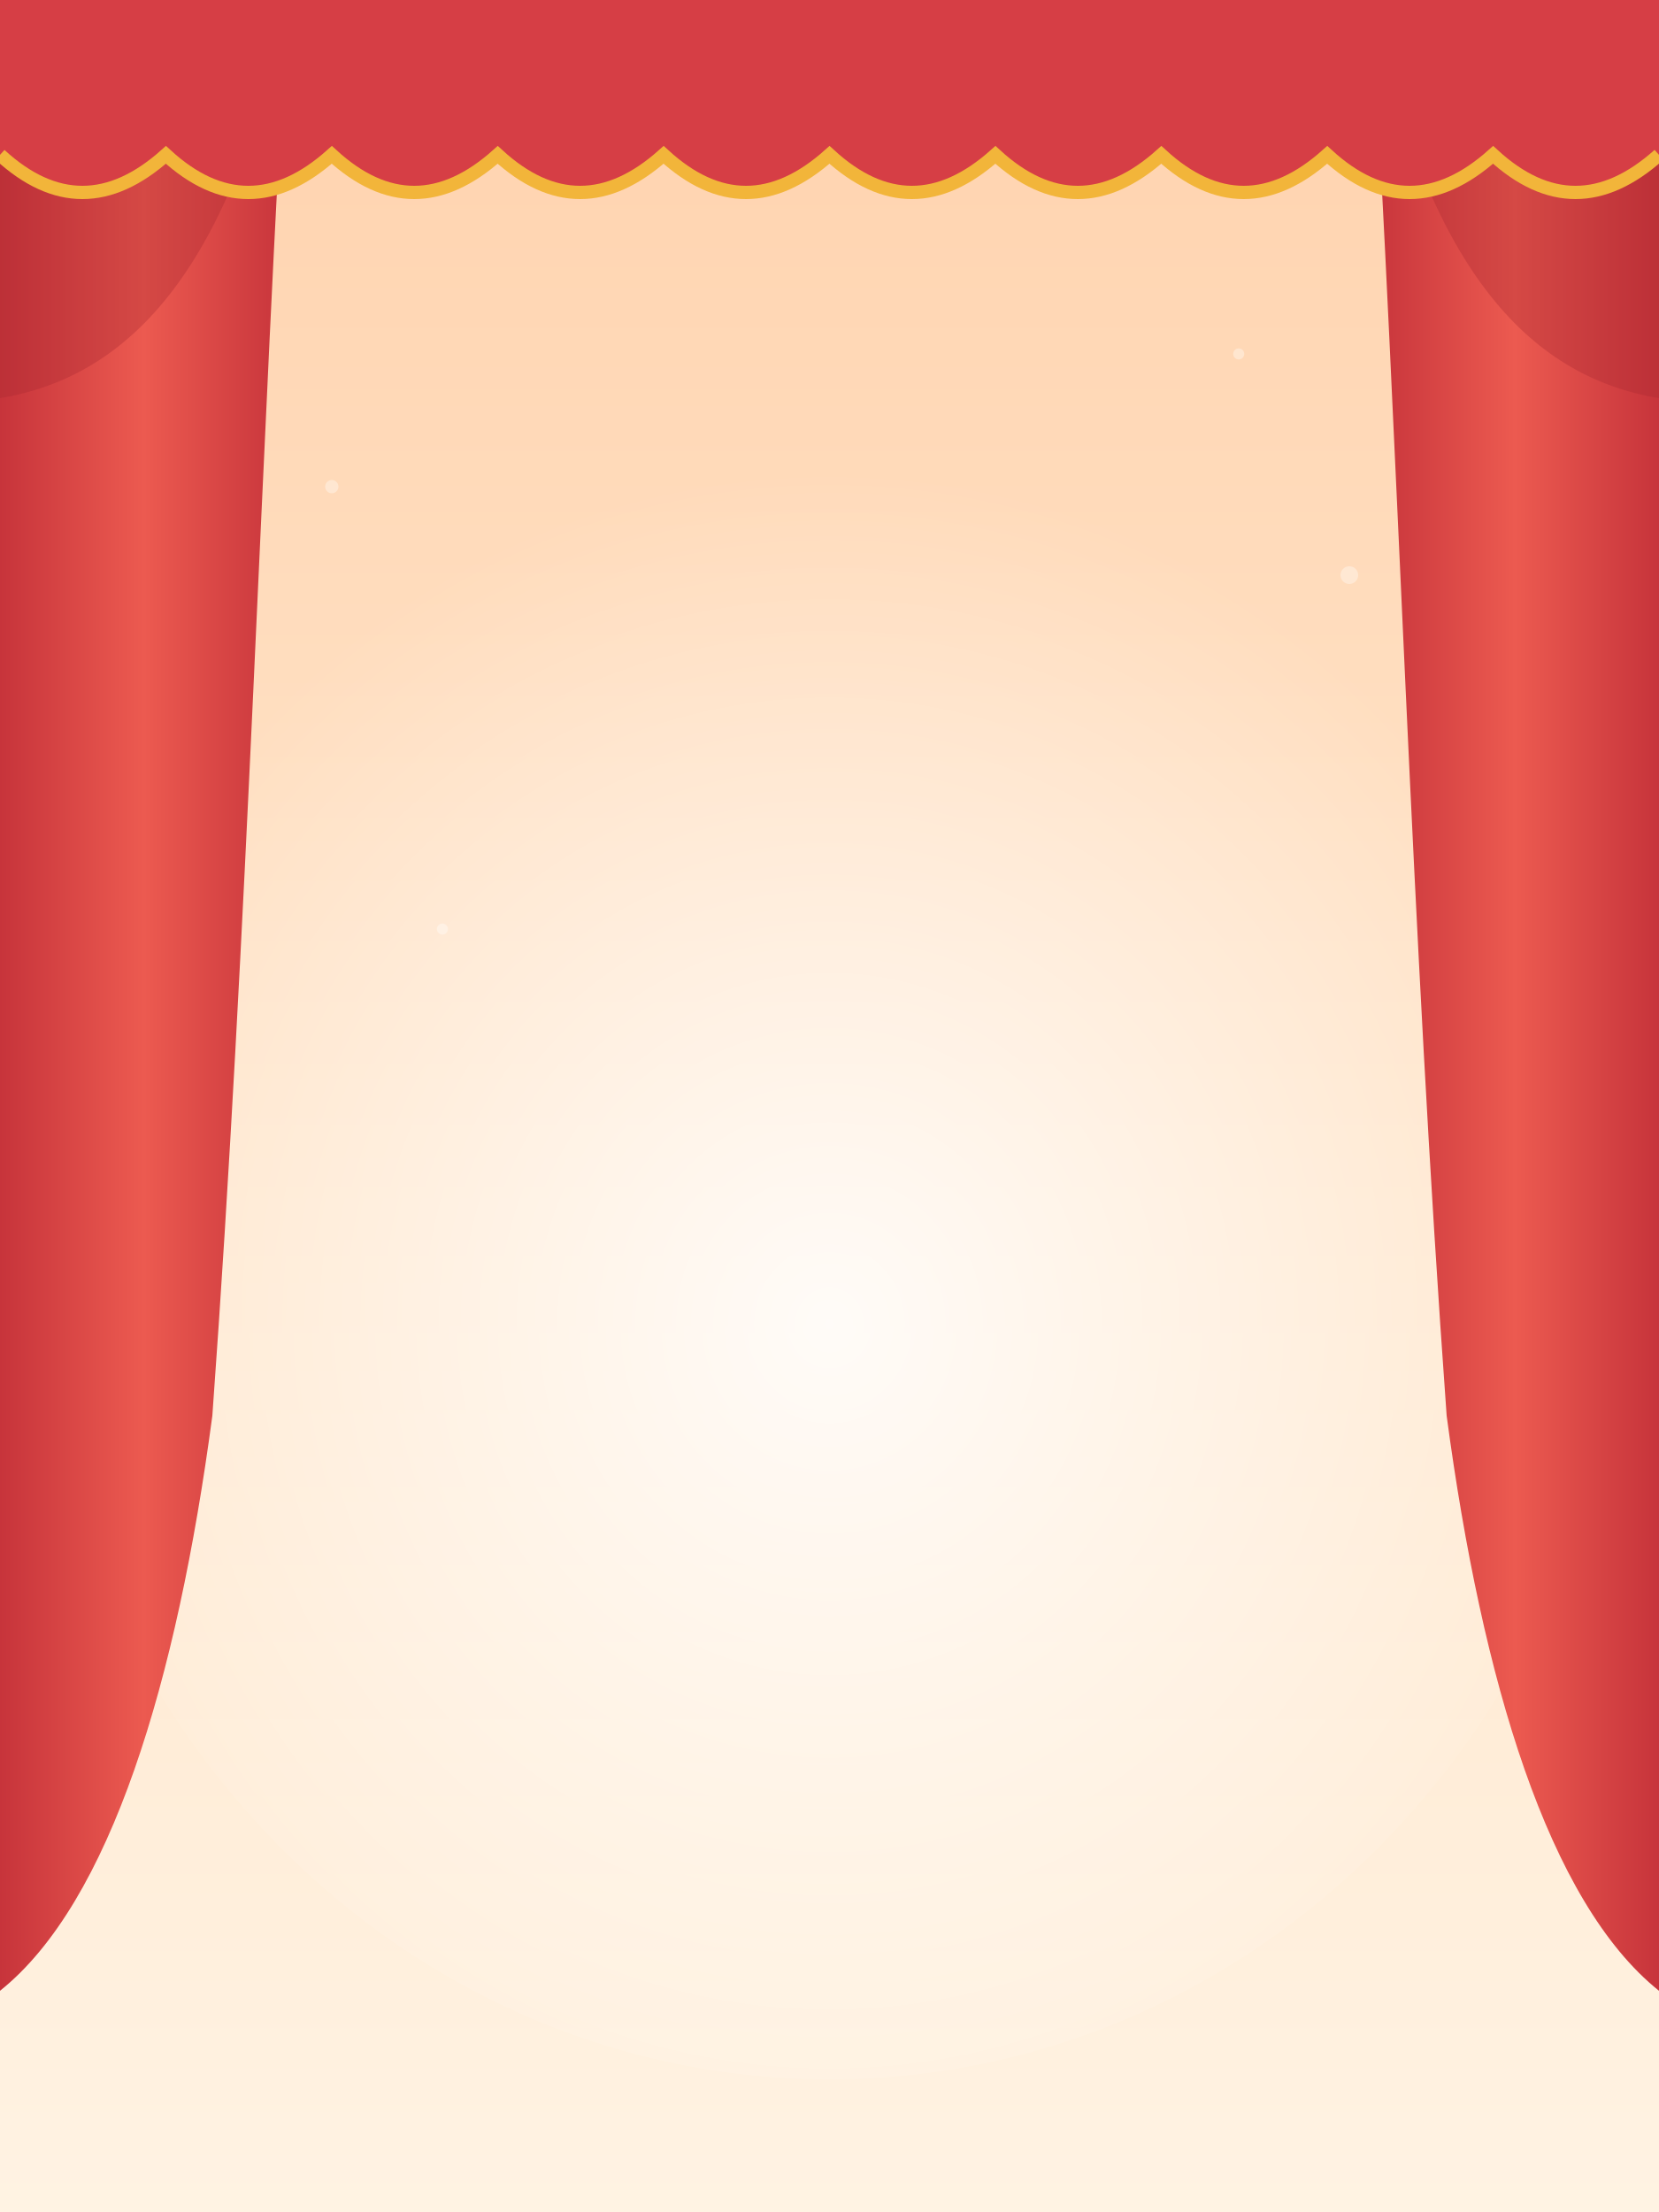
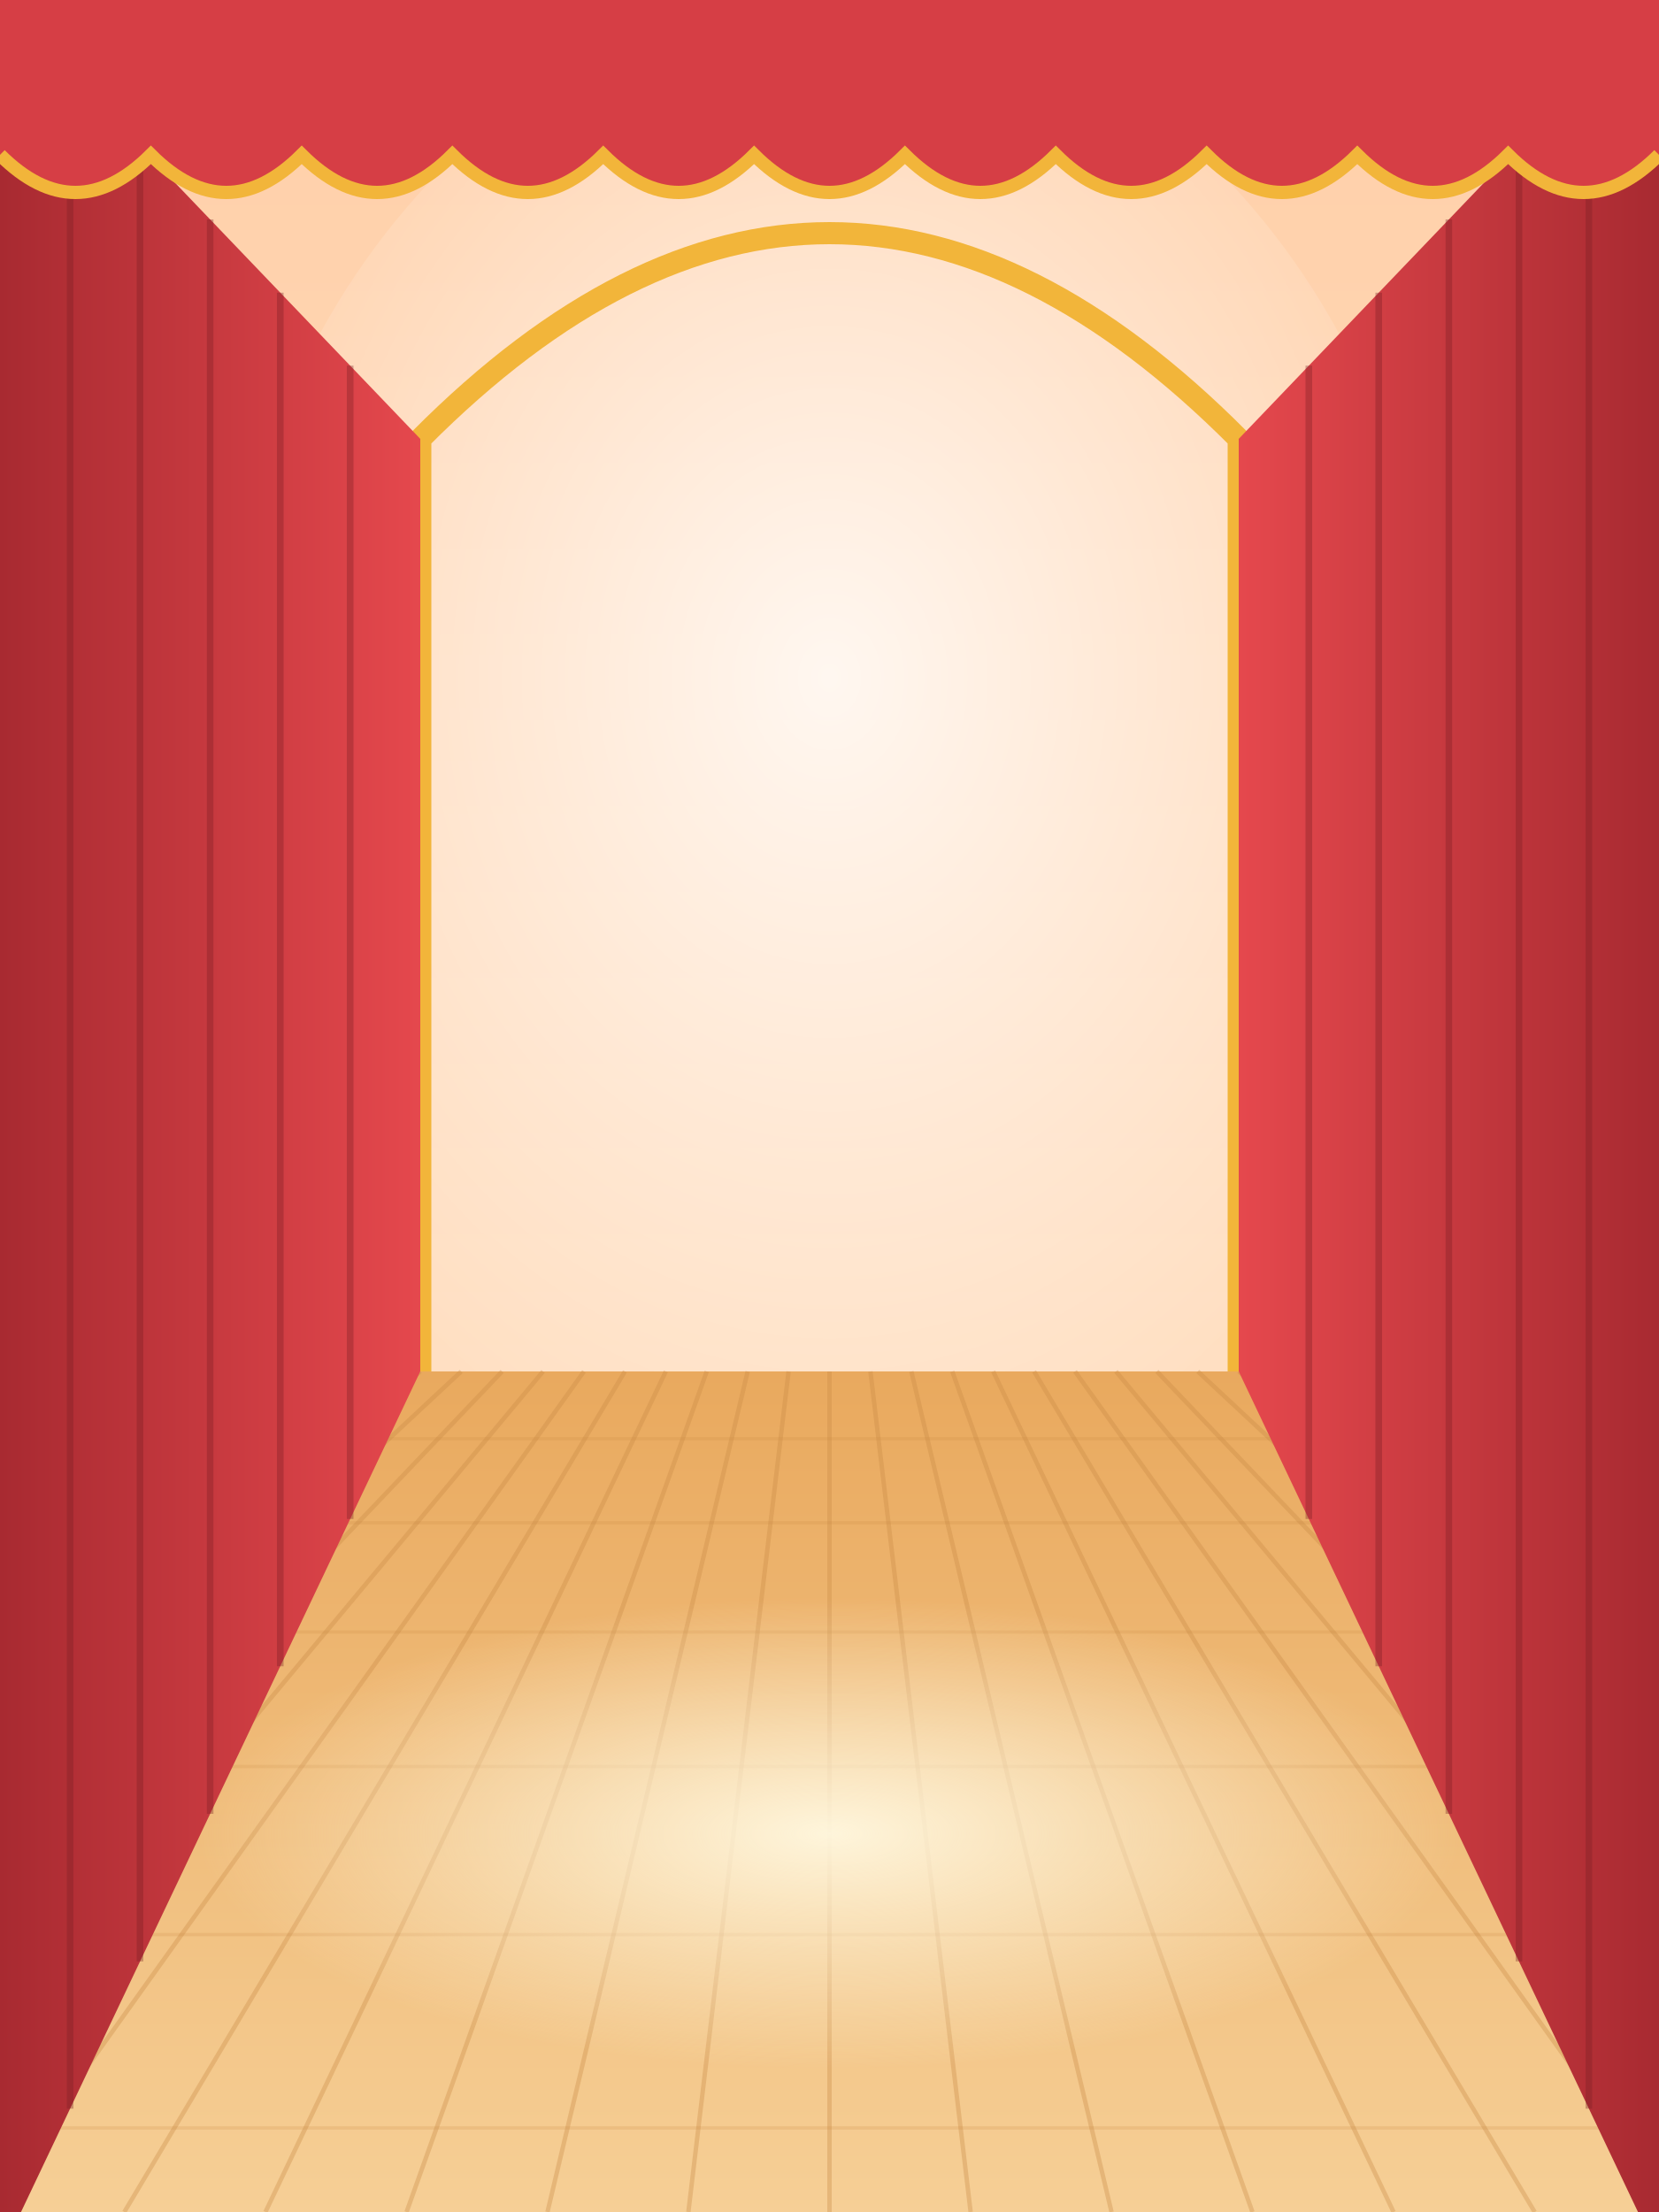
<svg xmlns="http://www.w3.org/2000/svg" width="750" height="1000" viewBox="0 0 750 1000">
  <defs>
-     <linearGradient id="w" x1="0" y1="0" x2="0" y2="1">
-       <stop offset="0" stop-color="#ffd2ad" />
-       <stop offset=".55" stop-color="#ffe6cc" />
-       <stop offset="1" stop-color="#fff3e3" />
+     <linearGradient id="wall" x1="0" y1="0" x2="0" y2="1">
+       <stop offset="0" stop-color="#ffcfa8" />
+       <stop offset="1" stop-color="#ffe9d2" />
    </linearGradient>
-     <radialGradient id="glow" cx=".5" cy=".55" r=".5">
-       <stop offset="0" stop-color="#fff" stop-opacity=".85" />
+     <linearGradient id="floor" x1="0" y1="0" x2="0" y2="1">
+       <stop offset="0" stop-color="#e9a95e" />
+       <stop offset="1" stop-color="#f6cf96" />
+     </linearGradient>
+     <linearGradient id="curtL" x1="0" y1="0" x2="1" y2="0">
+       <stop offset="0" stop-color="#a82a31" />
+       <stop offset="1" stop-color="#e5484d" />
+     </linearGradient>
+     <linearGradient id="curtR" x1="1" y1="0" x2="0" y2="0">
+       <stop offset="0" stop-color="#a82a31" />
+       <stop offset="1" stop-color="#e5484d" />
+     </linearGradient>
+     <radialGradient id="pool" cx=".5" cy=".5" r=".5">
+       <stop offset="0" stop-color="#fff8e0" stop-opacity=".95" />
+       <stop offset="1" stop-color="#fff8e0" stop-opacity="0" />
+     </radialGradient>
+     <radialGradient id="glow" cx=".5" cy=".45" r=".55">
+       <stop offset="0" stop-color="#fff" stop-opacity=".8" />
      <stop offset="1" stop-color="#fff" stop-opacity="0" />
    </radialGradient>
-     <linearGradient id="c" x1="0" y1="0" x2="1" y2="0">
-       <stop offset="0" stop-color="#c7343b" />
-       <stop offset=".5" stop-color="#ec5a50" />
-       <stop offset="1" stop-color="#c7343b" />
-     </linearGradient>
  </defs>
-   <rect width="750" height="1000" fill="url(#w)" />
-   <ellipse cx="375" cy="560" rx="360" ry="380" fill="url(#glow)" />
-   <g fill="#fff" fill-opacity=".35">
-     <circle cx="150" cy="220" r="3" />
-     <circle cx="610" cy="260" r="4" />
-     <circle cx="560" cy="160" r="2.5" />
-     <circle cx="200" cy="420" r="2.5" />
-     <circle cx="660" cy="480" r="3" />
-   </g>
-   <path d="M0 0H130C118 200 112 420 96 640C80 760 50 860 0 900Z" fill="url(#c)" />
-   <path d="M750 0H620C632 200 638 420 654 640C670 760 700 860 750 900Z" fill="url(#c)" />
-   <path d="M0 0H130C105 120 60 170 0 180Z" fill="#a82a31" fill-opacity=".35" />
-   <path d="M750 0H620C645 120 690 170 750 180Z" fill="#a82a31" fill-opacity=".35" />
-   <path d="M0 0H750V70Q712 104 675 70Q637 104 600 70Q562 104 525 70Q487 104 450 70Q412 104 375 70Q337 104 300 70Q262 104 225 70Q187 104 150 70Q112 104 75 70Q37 104 0 70Z" fill="#d63e45" />
-   <path d="M0 70Q37 104 75 70Q112 104 150 70Q187 104 225 70Q262 104 300 70Q337 104 375 70Q412 104 450 70Q487 104 525 70Q562 104 600 70Q637 104 675 70Q712 104 750 70" fill="none" stroke="#f2b53a" stroke-width="6" />
+   <rect width="750" height="1000" fill="url(#wall)" />
+   <ellipse cx="375" cy="341.0" rx="277.5" ry="341.0" fill="url(#glow)" />
+   <path d="M190 620V198.4Q375 12.4 560 198.4V620" fill="none" stroke="#f2b53a" stroke-width="10" />
+   <path d="M190 620H560L1012.5 1000H-262.5Z" fill="url(#floor)" />
+   <line x1="190.0" y1="620" x2="-262.5" y2="1000" stroke="#c98a45" stroke-opacity=".35" stroke-width="2" />
+   <line x1="208.5" y1="620" x2="-198.8" y2="1000" stroke="#c98a45" stroke-opacity=".35" stroke-width="2" />
+   <line x1="227.0" y1="620" x2="-135.0" y2="1000" stroke="#c98a45" stroke-opacity=".35" stroke-width="2" />
+   <line x1="245.5" y1="620" x2="-71.2" y2="1000" stroke="#c98a45" stroke-opacity=".35" stroke-width="2" />
+   <line x1="264.0" y1="620" x2="-7.5" y2="1000" stroke="#c98a45" stroke-opacity=".35" stroke-width="2" />
+   <line x1="282.5" y1="620" x2="56.2" y2="1000" stroke="#c98a45" stroke-opacity=".35" stroke-width="2" />
+   <line x1="301.0" y1="620" x2="120.0" y2="1000" stroke="#c98a45" stroke-opacity=".35" stroke-width="2" />
+   <line x1="319.5" y1="620" x2="183.8" y2="1000" stroke="#c98a45" stroke-opacity=".35" stroke-width="2" />
+   <line x1="338.0" y1="620" x2="247.5" y2="1000" stroke="#c98a45" stroke-opacity=".35" stroke-width="2" />
+   <line x1="356.5" y1="620" x2="311.2" y2="1000" stroke="#c98a45" stroke-opacity=".35" stroke-width="2" />
+   <line x1="375.0" y1="620" x2="375.0" y2="1000" stroke="#c98a45" stroke-opacity=".35" stroke-width="2" />
+   <line x1="393.5" y1="620" x2="438.8" y2="1000" stroke="#c98a45" stroke-opacity=".35" stroke-width="2" />
+   <line x1="412.0" y1="620" x2="502.5" y2="1000" stroke="#c98a45" stroke-opacity=".35" stroke-width="2" />
+   <line x1="430.5" y1="620" x2="566.2" y2="1000" stroke="#c98a45" stroke-opacity=".35" stroke-width="2" />
+   <line x1="449.0" y1="620" x2="630.0" y2="1000" stroke="#c98a45" stroke-opacity=".35" stroke-width="2" />
+   <line x1="467.5" y1="620" x2="693.8" y2="1000" stroke="#c98a45" stroke-opacity=".35" stroke-width="2" />
+   <line x1="486.0" y1="620" x2="757.5" y2="1000" stroke="#c98a45" stroke-opacity=".35" stroke-width="2" />
+   <line x1="504.5" y1="620" x2="821.2" y2="1000" stroke="#c98a45" stroke-opacity=".35" stroke-width="2" />
+   <line x1="523.0" y1="620" x2="885.0" y2="1000" stroke="#c98a45" stroke-opacity=".35" stroke-width="2" />
+   <line x1="541.5" y1="620" x2="948.8" y2="1000" stroke="#c98a45" stroke-opacity=".35" stroke-width="2" />
+   <line x1="560.0" y1="620" x2="1012.5" y2="1000" stroke="#c98a45" stroke-opacity=".35" stroke-width="2" />
+   <line x1="0" y1="650.4" x2="750" y2="650.4" stroke="#c98a45" stroke-opacity=".2" stroke-width="1.5" />
+   <line x1="0" y1="688.4" x2="750" y2="688.4" stroke="#c98a45" stroke-opacity=".2" stroke-width="1.5" />
+   <line x1="0" y1="737.8" x2="750" y2="737.8" stroke="#c98a45" stroke-opacity=".2" stroke-width="1.5" />
+   <line x1="0" y1="798.6" x2="750" y2="798.6" stroke="#c98a45" stroke-opacity=".2" stroke-width="1.5" />
+   <line x1="0" y1="874.6" x2="750" y2="874.6" stroke="#c98a45" stroke-opacity=".2" stroke-width="1.5" />
+   <line x1="0" y1="962.0" x2="750" y2="962.0" stroke="#c98a45" stroke-opacity=".2" stroke-width="1.5" />
+   <ellipse cx="375" cy="829.0" rx="285.0" ry="106.4" fill="url(#pool)" />
+   <path d="M0 0L190 198.4V620L0 1020.0Z" fill="url(#curtL)" />
+   <path d="M750 0L560 198.4V620L750 1020.0Z" fill="url(#curtR)" />
+   <line x1="31.7" y1="33.1" x2="31.7" y2="953.3" stroke="#7a1e24" stroke-opacity=".35" stroke-width="3" />
+   <line x1="718.3" y1="33.1" x2="718.3" y2="953.3" stroke="#7a1e24" stroke-opacity=".35" stroke-width="3" />
+   <line x1="63.3" y1="66.1" x2="63.3" y2="886.7" stroke="#7a1e24" stroke-opacity=".35" stroke-width="3" />
+   <line x1="686.7" y1="66.1" x2="686.7" y2="886.7" stroke="#7a1e24" stroke-opacity=".35" stroke-width="3" />
+   <line x1="95.0" y1="99.2" x2="95.0" y2="820.0" stroke="#7a1e24" stroke-opacity=".35" stroke-width="3" />
+   <line x1="655.0" y1="99.2" x2="655.0" y2="820.0" stroke="#7a1e24" stroke-opacity=".35" stroke-width="3" />
+   <line x1="126.7" y1="132.3" x2="126.7" y2="753.3" stroke="#7a1e24" stroke-opacity=".35" stroke-width="3" />
+   <line x1="623.3" y1="132.3" x2="623.3" y2="753.3" stroke="#7a1e24" stroke-opacity=".35" stroke-width="3" />
+   <line x1="158.3" y1="165.3" x2="158.3" y2="686.7" stroke="#7a1e24" stroke-opacity=".35" stroke-width="3" />
+   <line x1="591.7" y1="165.3" x2="591.7" y2="686.7" stroke="#7a1e24" stroke-opacity=".35" stroke-width="3" />
+   <path d="M0 0H750V70Q715.9 104 681.8 70Q647.7 104 613.6 70Q579.5 104 545.5 70Q511.4 104 477.3 70Q443.2 104 409.1 70Q375.0 104 340.9 70Q306.8 104 272.7 70Q238.6 104 204.5 70Q170.5 104 136.4 70Q102.3 104 68.2 70Q34.1 104 0.0 70Z" fill="#d63e45" />
+   <path d="M750 70Q715.9 104 681.8 70Q647.7 104 613.6 70Q579.5 104 545.5 70Q511.4 104 477.3 70Q443.2 104 409.1 70Q375.0 104 340.9 70Q306.8 104 272.7 70Q238.6 104 204.5 70Q170.5 104 136.4 70Q102.3 104 68.2 70Q34.1 104 0.0 70" fill="none" stroke="#f2b53a" stroke-width="6" />
</svg>
